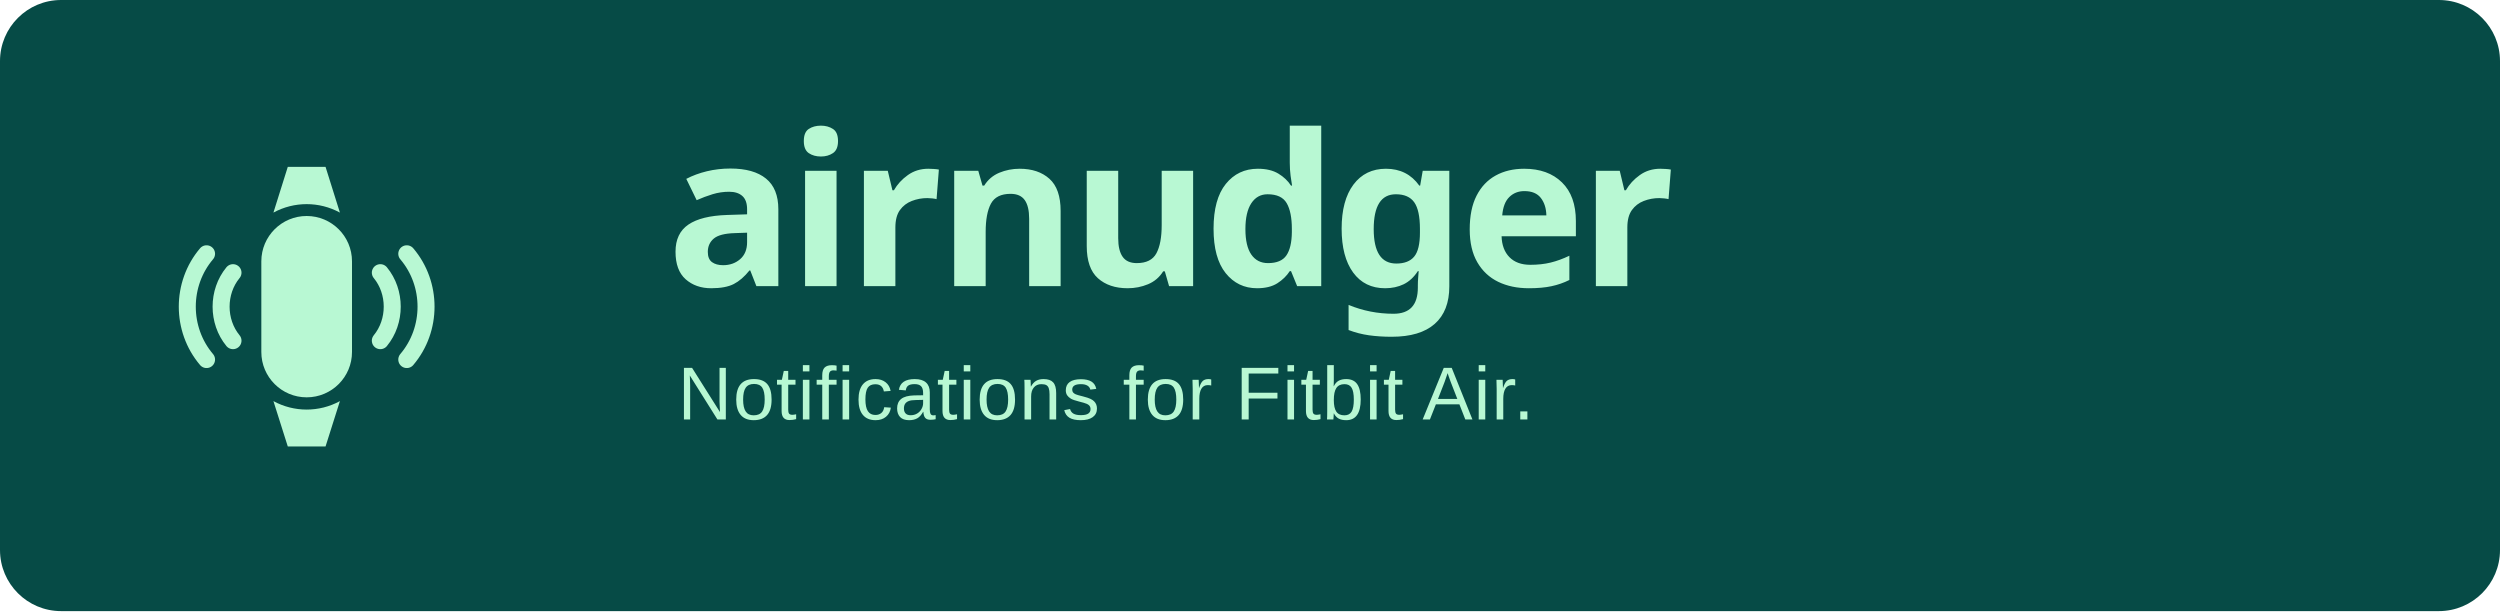
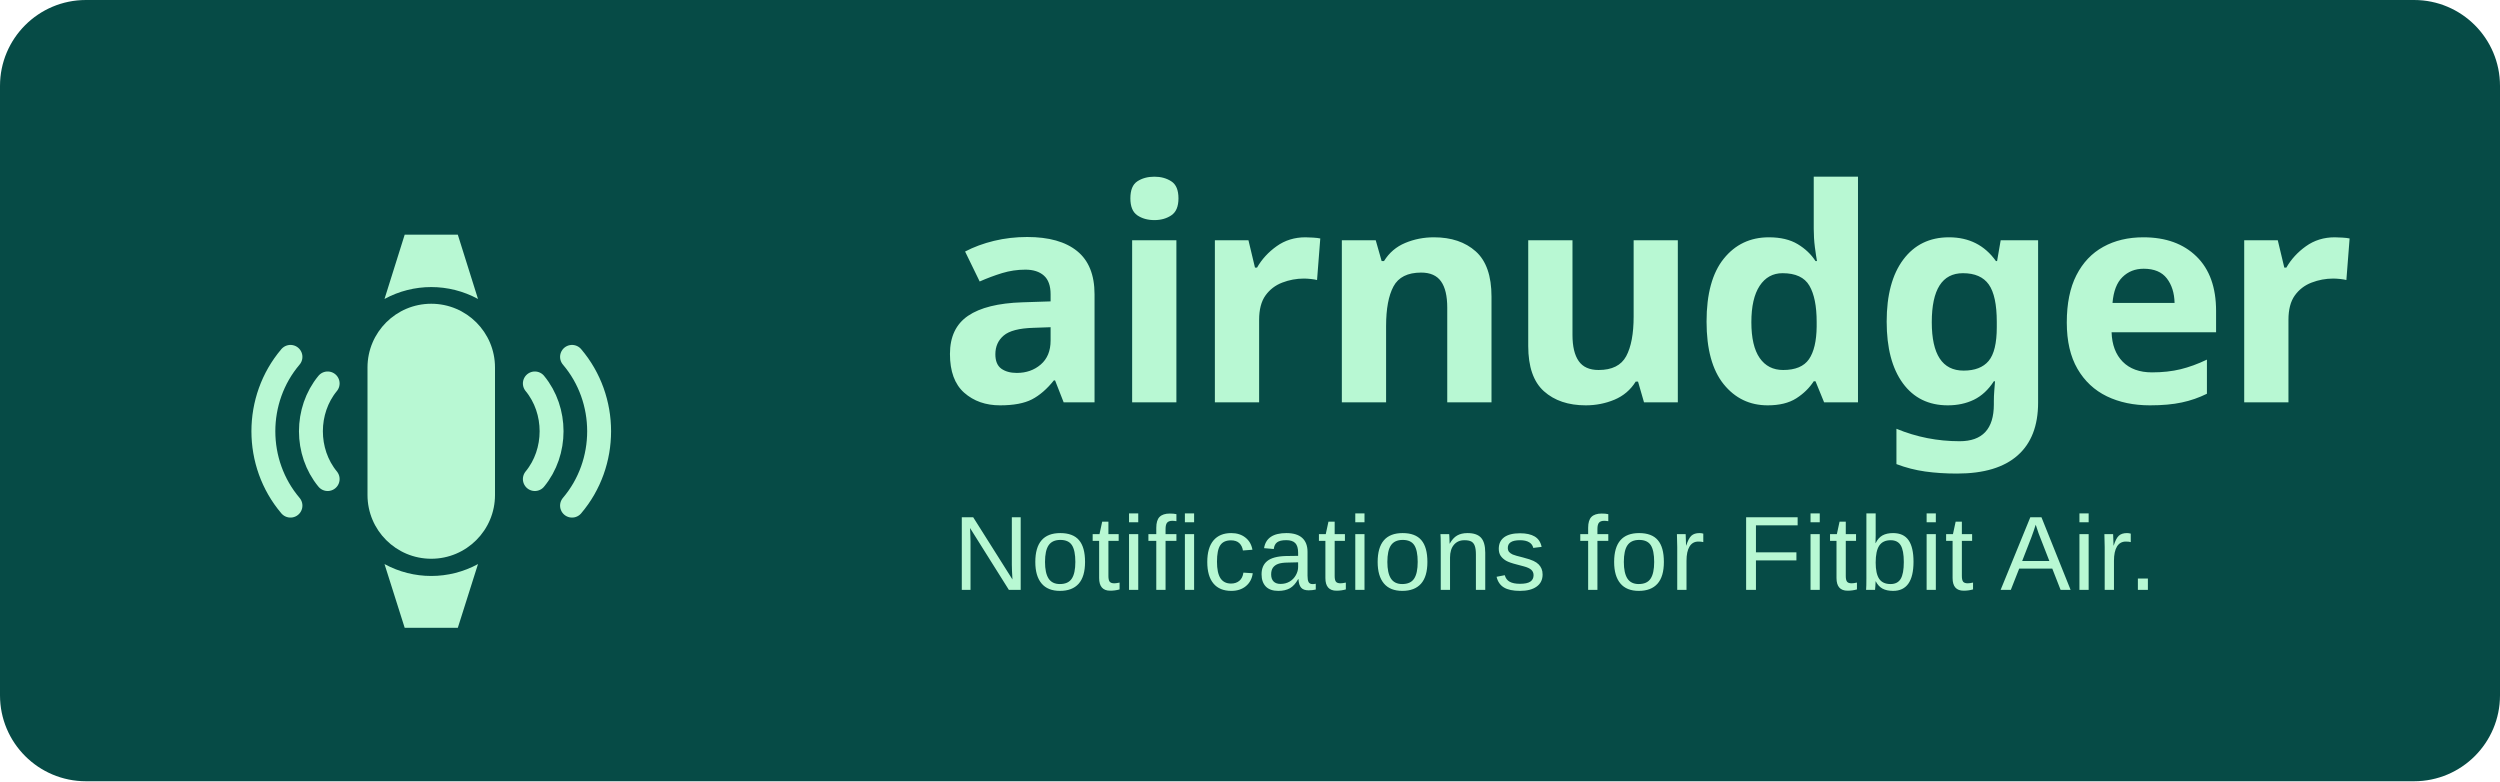
- <svg xmlns="http://www.w3.org/2000/svg" viewBox="0 0 900 220">
-   <rect width="900" height="220" rx="22" fill="#064B46" />
+ <svg xmlns="http://www.w3.org/2000/svg" viewBox="0 0 640 200">
+   <rect width="640" height="200" rx="22" fill="#064B46" />
  <g transform="translate(24 24) scale(1.6)">
    <g transform="translate(8.1 8.1) scale(.85)">
      <g fill="#B8F8D3">
        <path d="M49 17h10l3.8 12.1a18.4 18.4 0 0 0-17.6 0z" />
        <rect x="42" y="30" width="24" height="48" rx="12" />
        <path d="M45.2 79a18.4 18.4 0 0 0 17.6 0L59 91H49z" />
      </g>
      <g fill="none" stroke="#B8F8D3" stroke-width="4.5" stroke-linecap="round">
        <path d="M34.5 45c-4.2 5.1-4.2 12.9 0 18" />
        <path d="M27.5 40c-6.8 8-6.8 20 0 28" />
        <path d="M73.5 45c4.2 5.1 4.2 12.9 0 18" />
        <path d="M80.5 40c6.8 8 6.8 20 0 28" />
      </g>
    </g>
  </g>
  <text x="240" y="103" fill="#B8F8D3" font-family="Arial Rounded MT Bold, Nunito, sans-serif" font-weight="700" font-size="76" letter-spacing="-2">airnudger</text>
  <text x="244" y="151" fill="#B8F8D3" font-family="Arial, sans-serif" font-size="27" letter-spacing=".4">Notifications for Fitbit Air.</text>
</svg>
